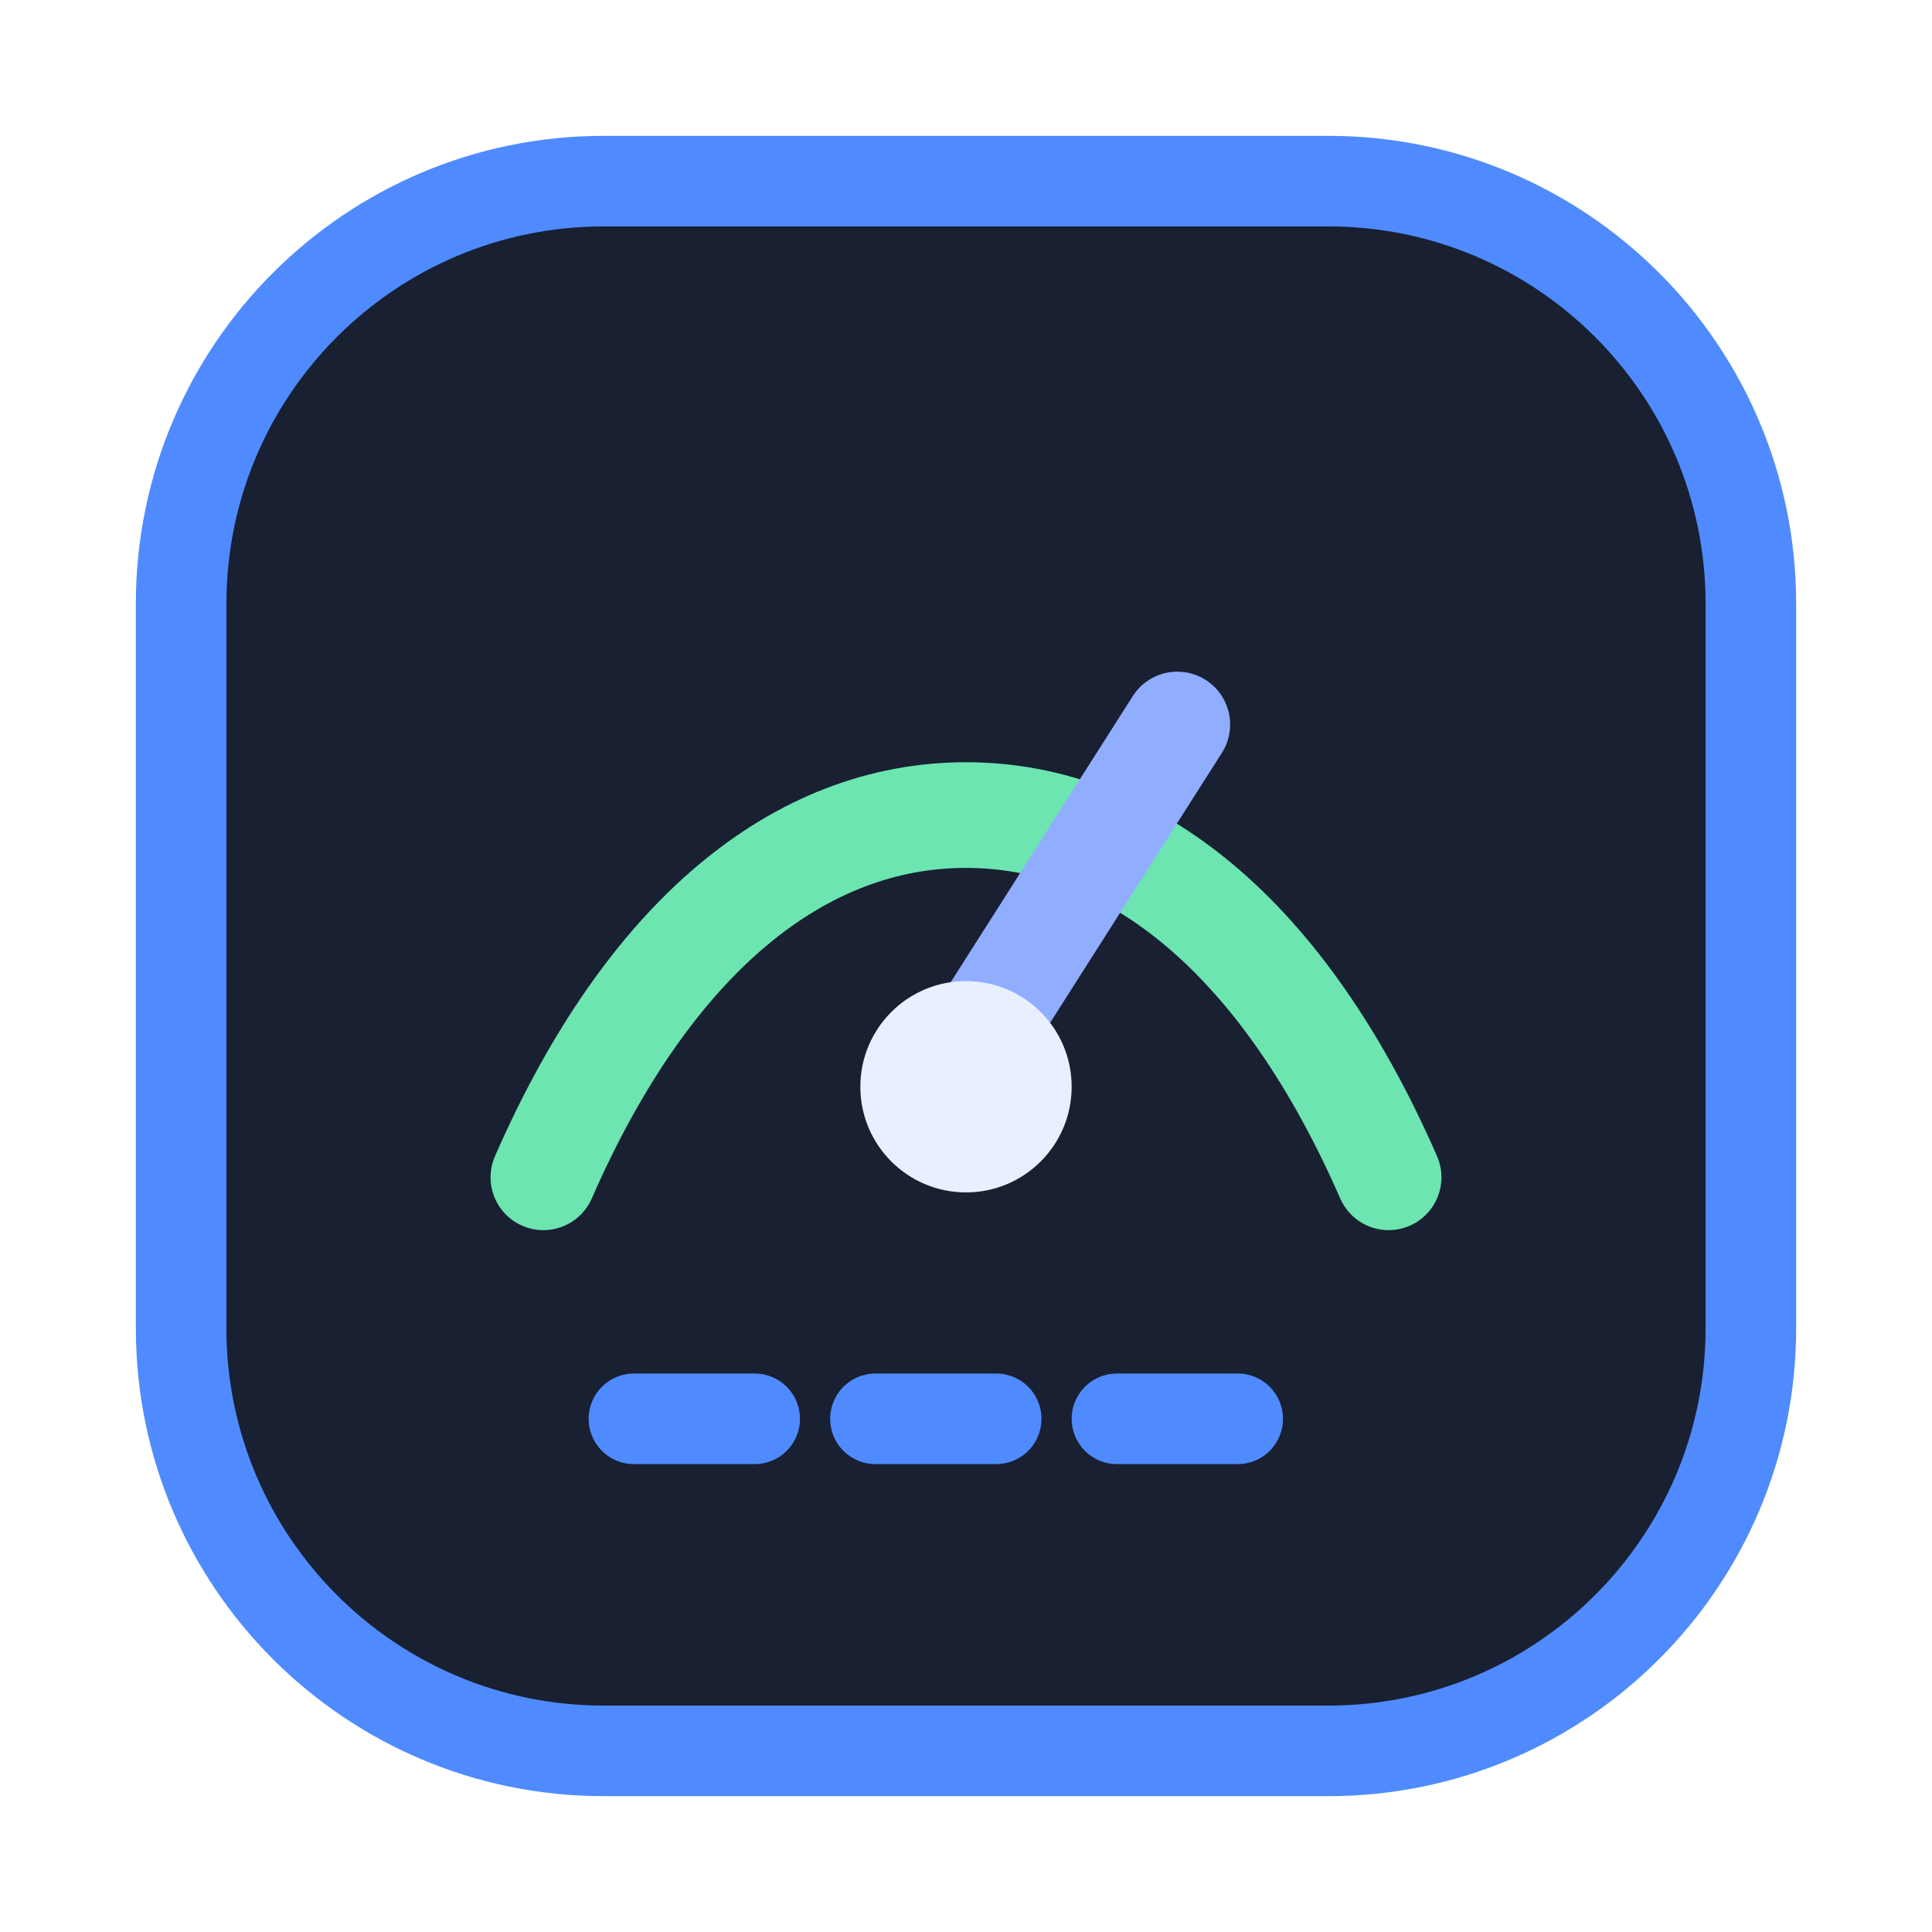
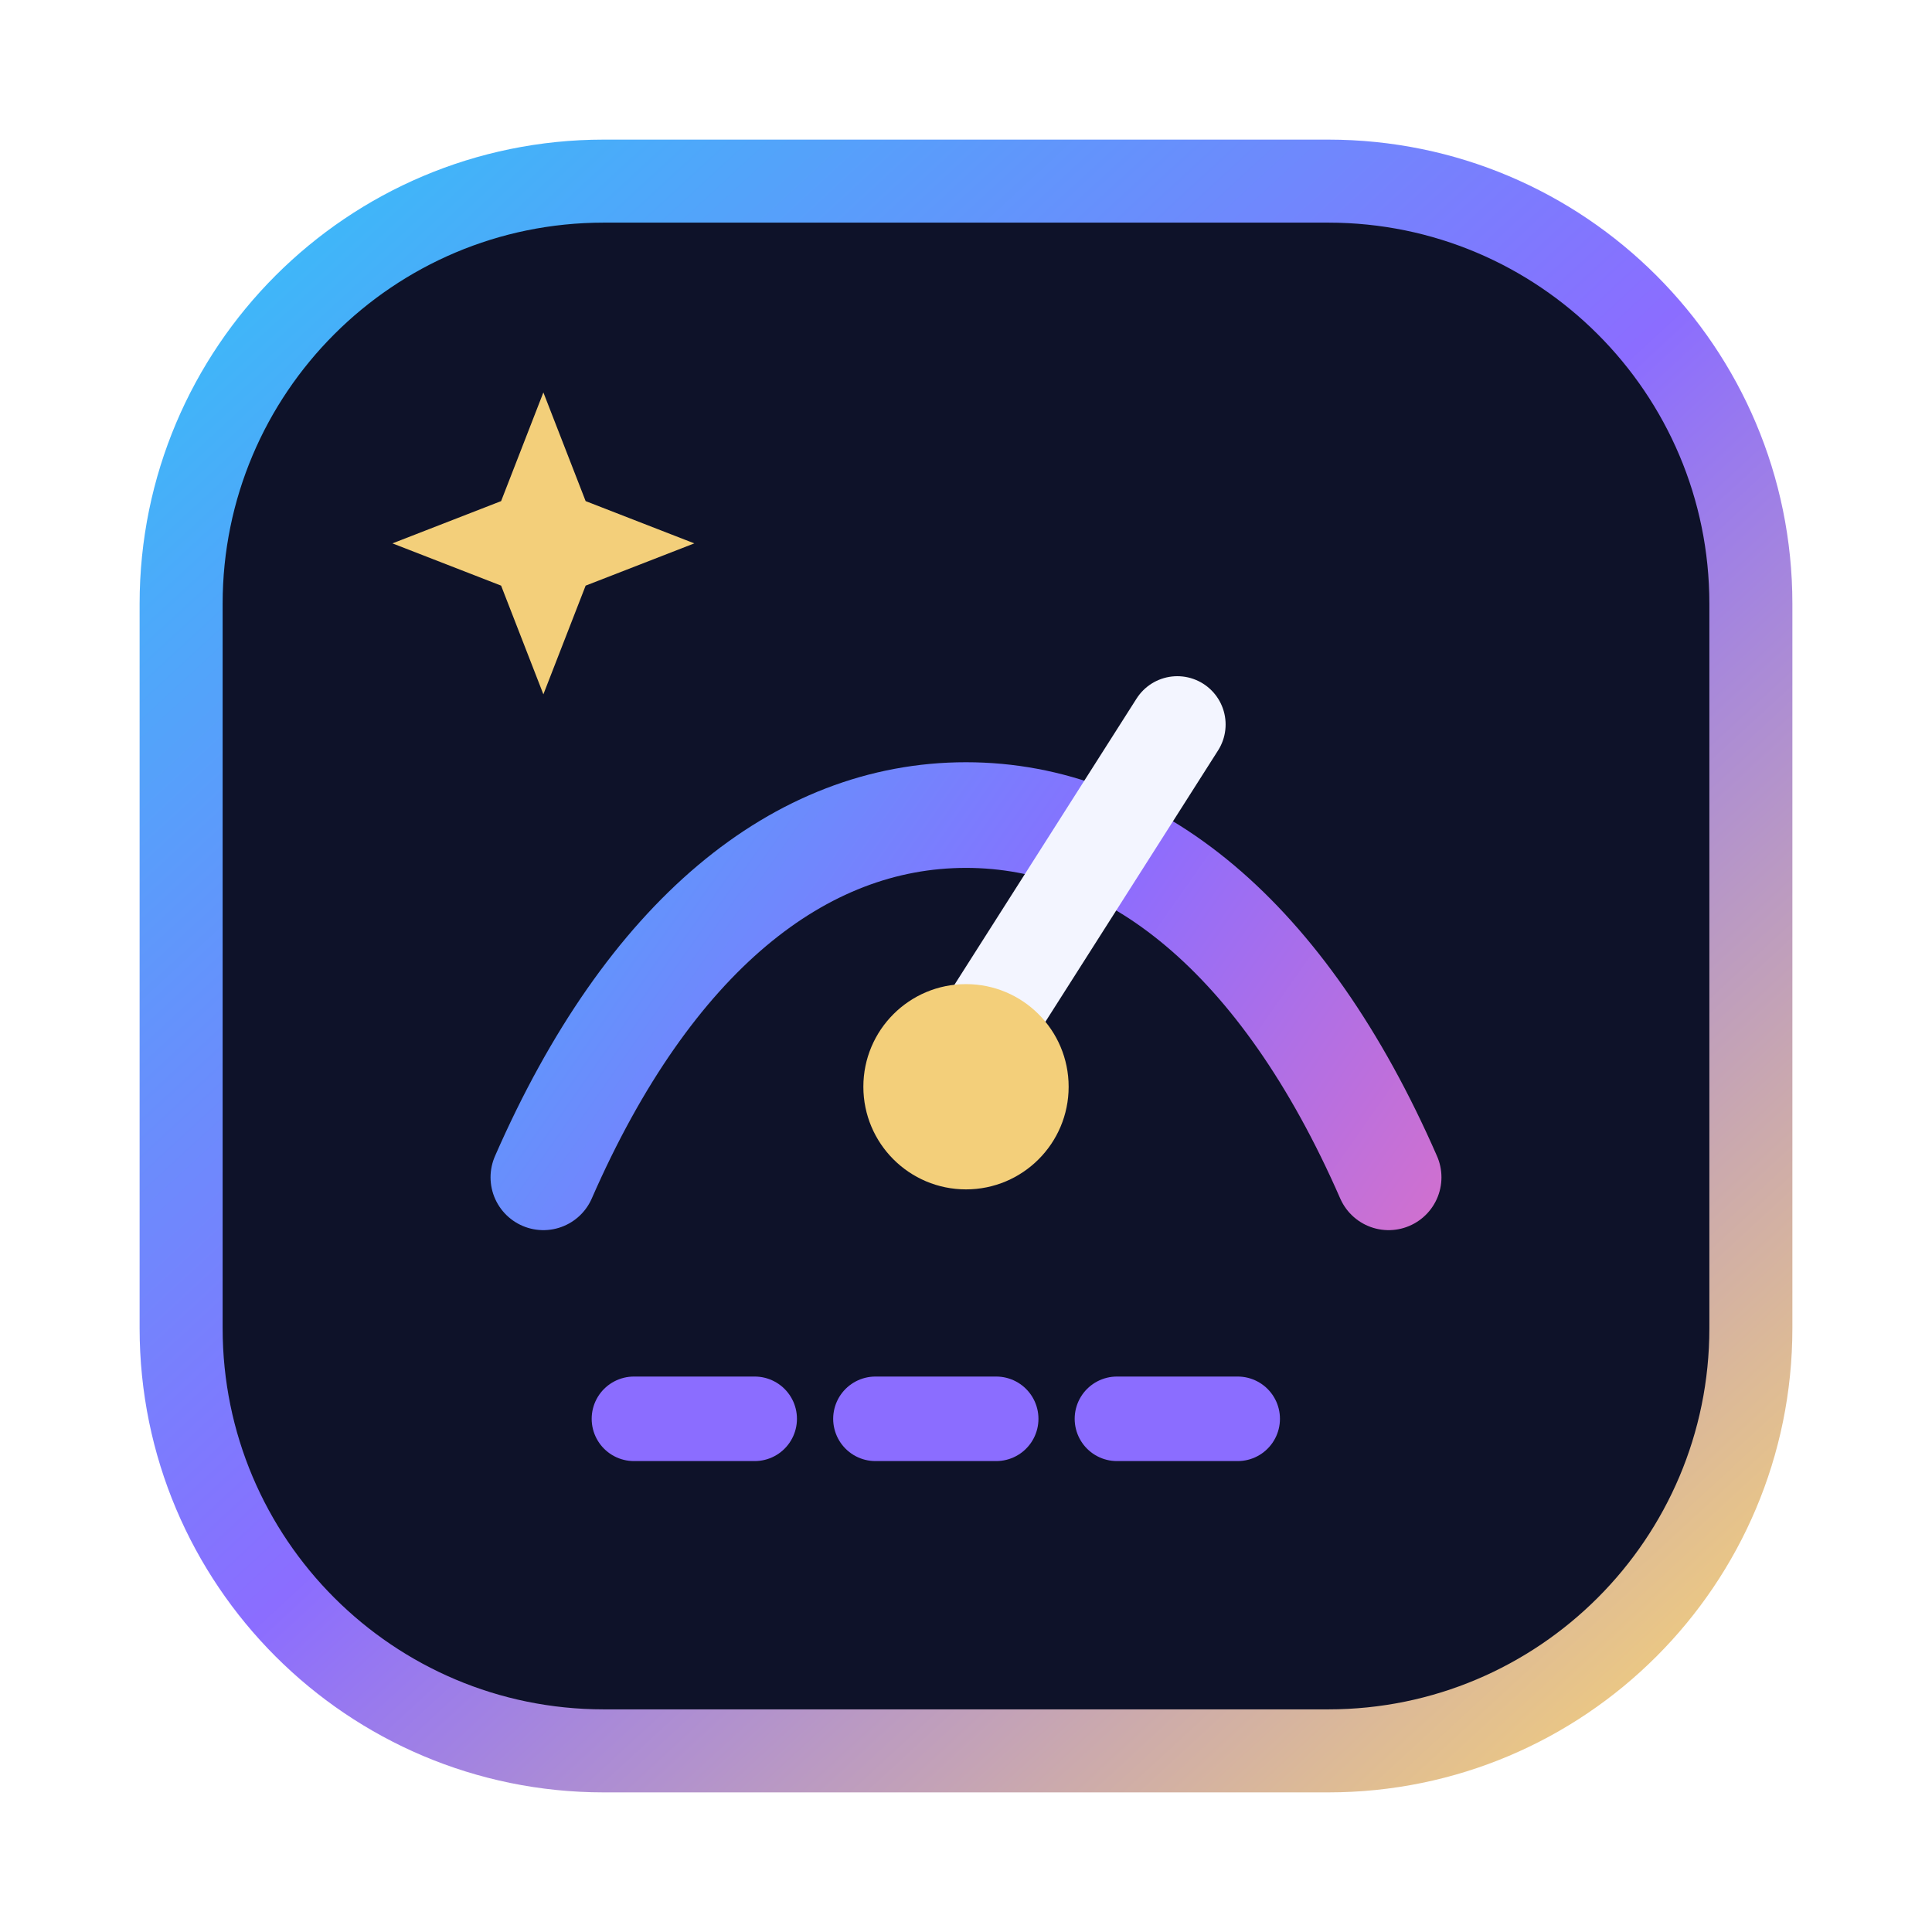
<svg xmlns="http://www.w3.org/2000/svg" viewBox="0 0 64 64" fill="none">
-   <rect x="6" y="6" width="52" height="52" rx="14" fill="#182032" stroke="#4F8BFF" stroke-width="3" />
-   <path d="M18 39c3.5-8 8.5-12 14-12s10.5 4 14 12" stroke="#6CE5B1" stroke-width="3.5" stroke-linecap="round" />
-   <path d="M32 35l7-11" stroke="#91ADFF" stroke-width="3.5" stroke-linecap="round" />
-   <circle cx="32" cy="36" r="3.5" fill="#E8F0FF" />
-   <path d="M21 47h22" stroke="#4F8BFF" stroke-width="3" stroke-linecap="round" stroke-dasharray="4 4" />
+   <defs>
+     <linearGradient id="agyPrism" x1="12" y1="20" x2="52" y2="48" gradientUnits="userSpaceOnUse">
+       <stop offset="0%" stop-color="#38BDF8" />
+       <stop offset="52%" stop-color="#8B6DFF" />
+       <stop offset="100%" stop-color="#F472B6" />
+     </linearGradient>
+     <linearGradient id="agyFrame" x1="8" y1="6" x2="56" y2="58" gradientUnits="userSpaceOnUse">
+       <stop offset="0%" stop-color="#38BDF8" />
+       <stop offset="50%" stop-color="#8B6DFF" />
+       <stop offset="100%" stop-color="#F3CF7A" />
+     </linearGradient>
+   </defs>
+   <rect x="6" y="6" width="52" height="52" rx="14" fill="#0E1229" stroke="url(#agyFrame)" stroke-width="2.75" />
+   <path d="M18 39c3.5-8 8.5-12 14-12s10.5 4 14 12" stroke="url(#agyPrism)" stroke-width="3.5" stroke-linecap="round" />
+   <path d="M32 35l7-11" stroke="#F3F5FF" stroke-width="3.2" stroke-linecap="round" />
+   <circle cx="32" cy="36" r="3.4" fill="#F3CF7A" />
+   <path d="M21 47h22" stroke="#8B6DFF" stroke-width="2.8" stroke-linecap="round" stroke-dasharray="4 4" />
+   <path d="M18 13l1.4 3.6L23 18l-3.6 1.4L18 23l-1.4-3.6L13 18l3.6-1.4L18 13z" fill="#F3CF7A" />
</svg>
